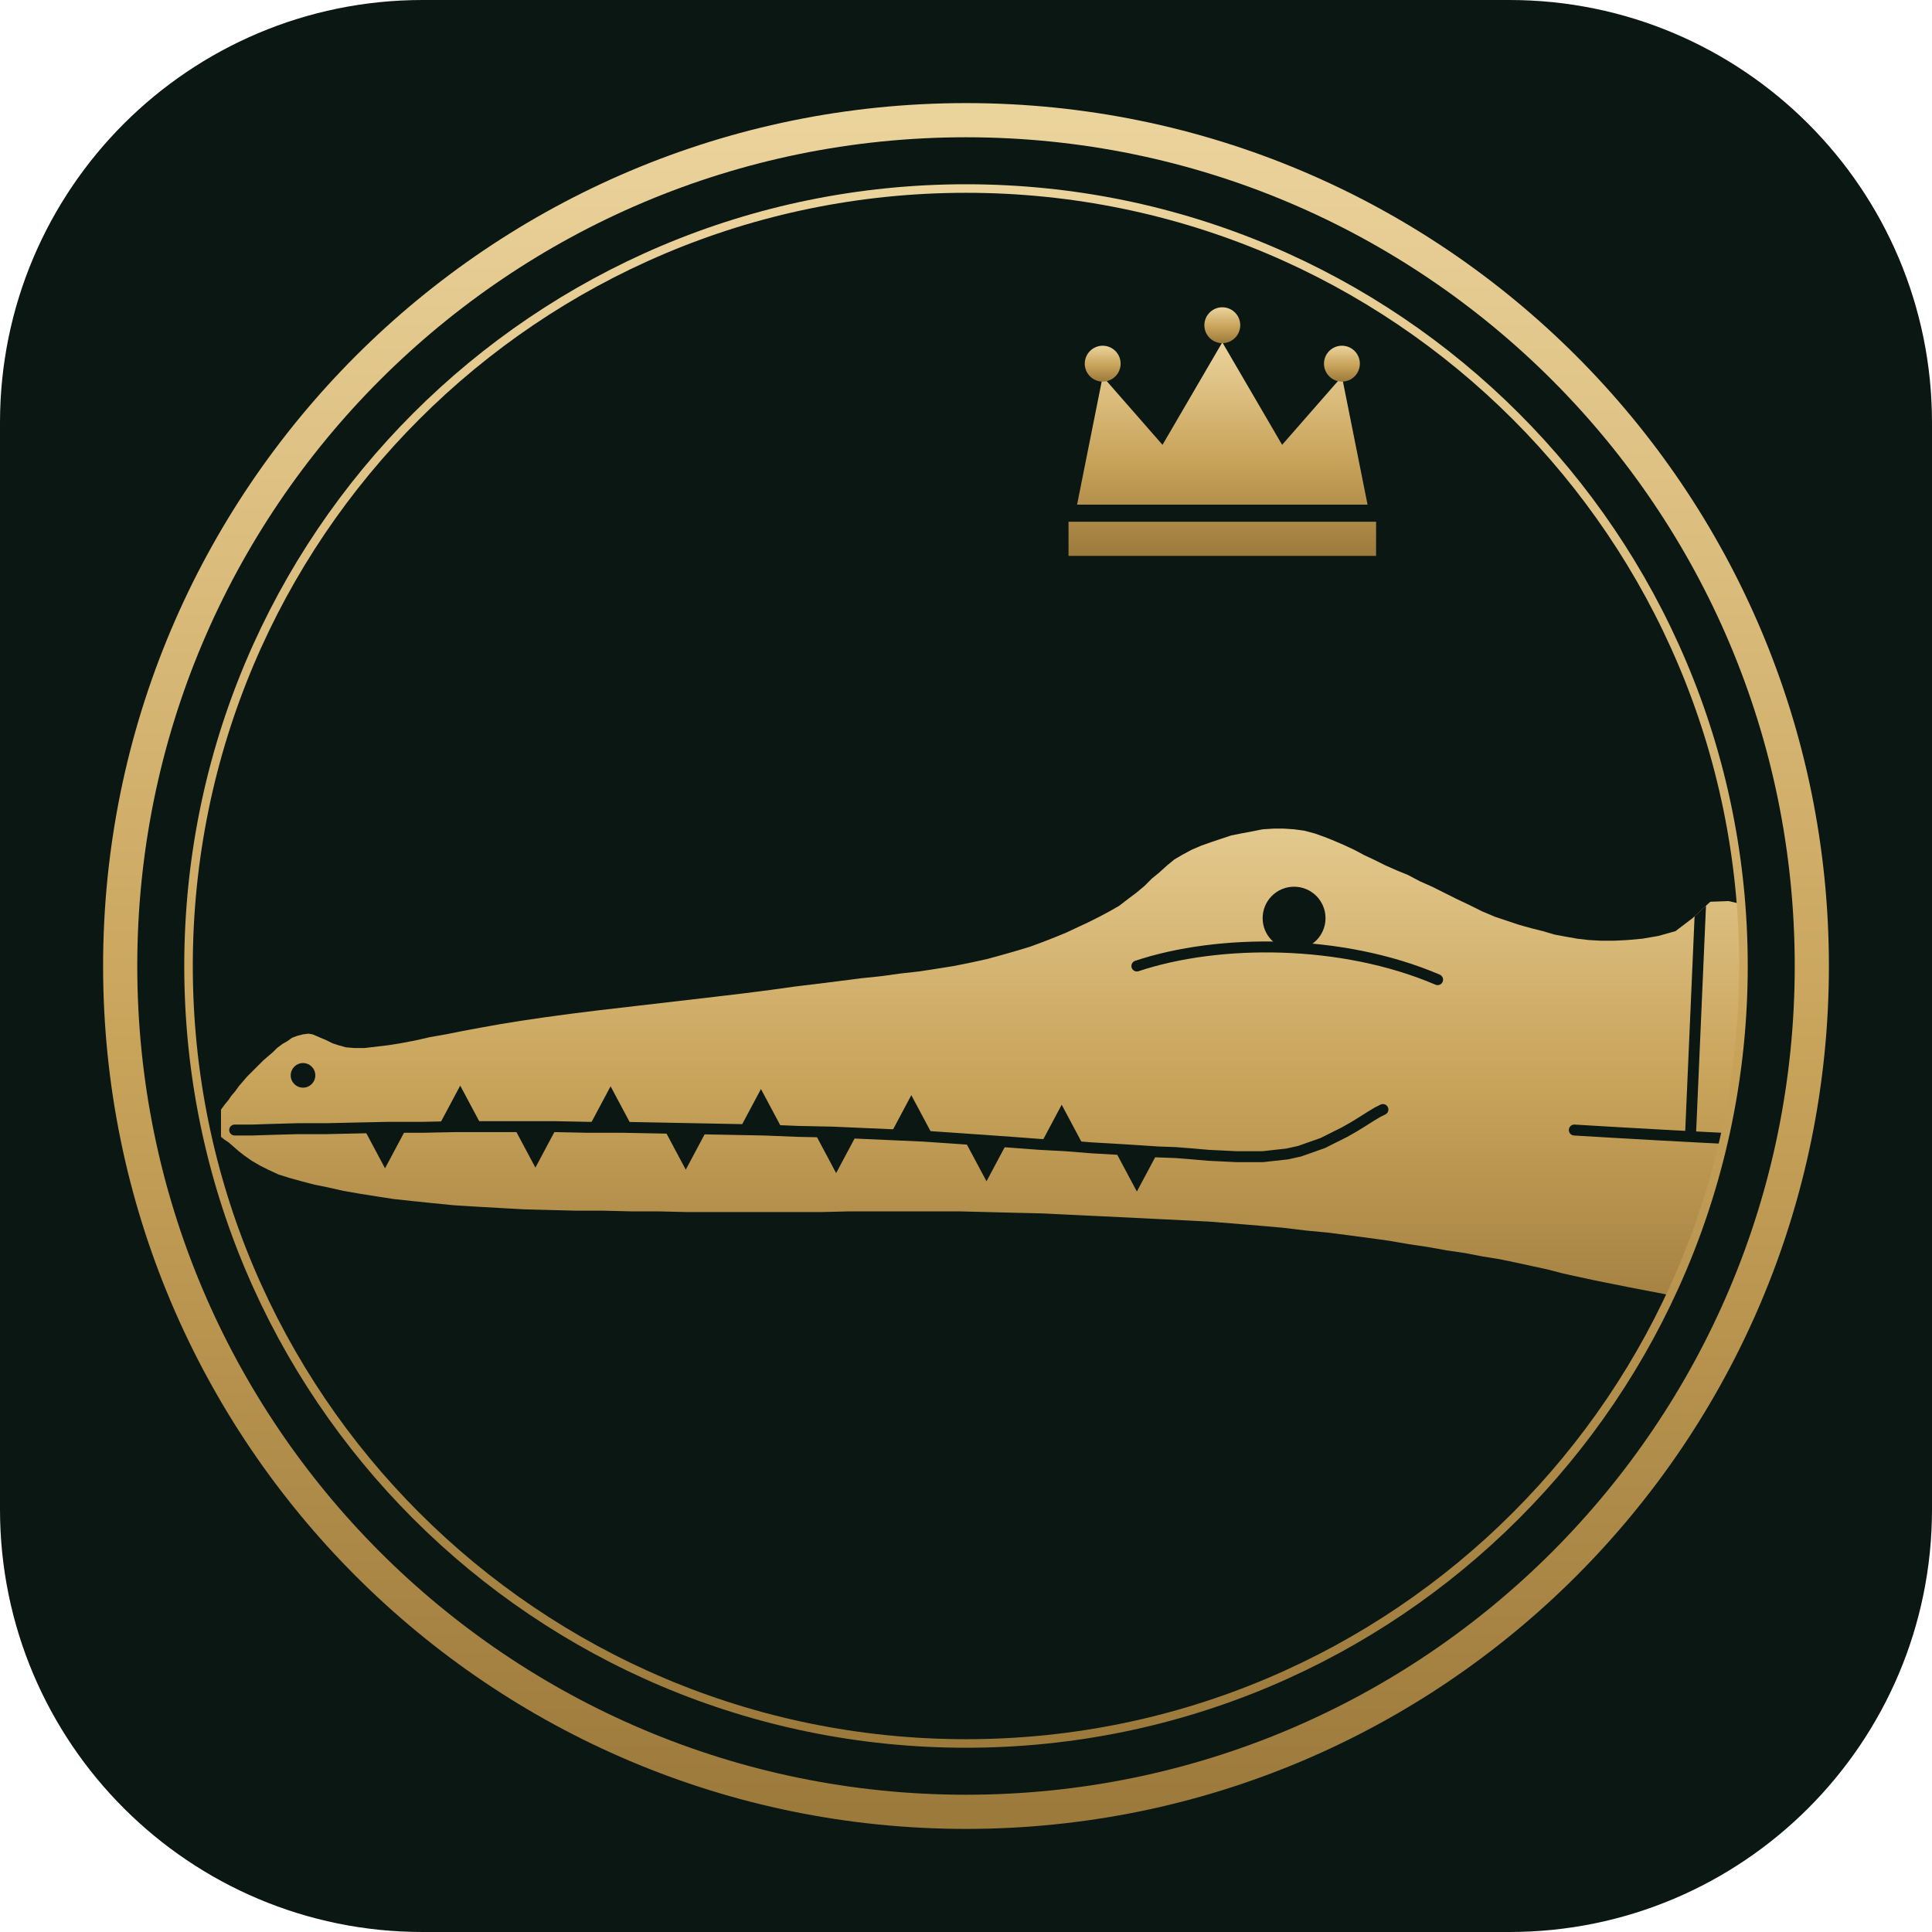
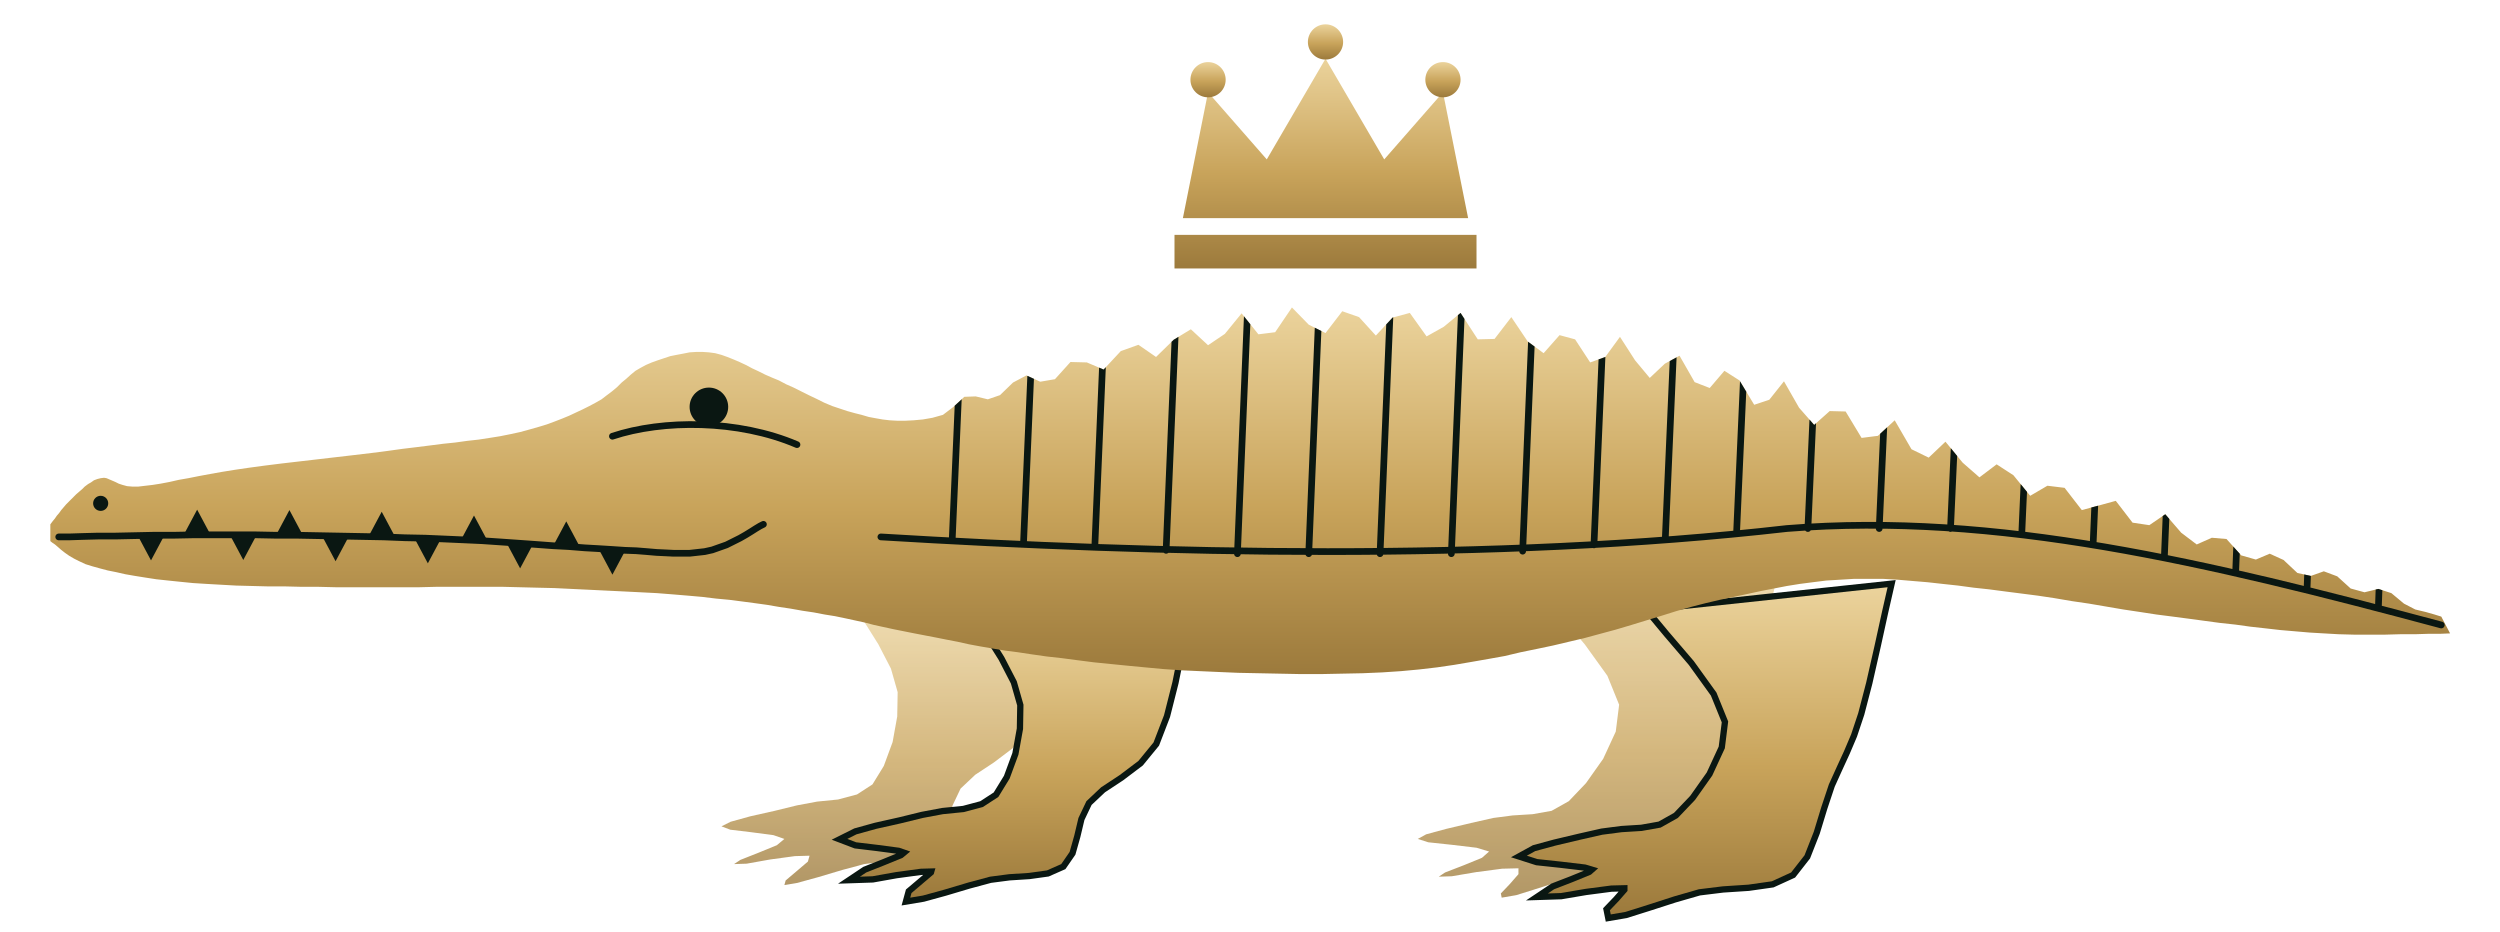
- <svg xmlns="http://www.w3.org/2000/svg" viewBox="0 0 64 64">
-   <rect width="64" height="64" rx="14" fill="#0A1712" />
-   <svg x="2" y="2" width="60" height="60" viewBox="14 4 212 212">
-     <defs>
-       <linearGradient id="lq-brass" x1="0" y1="0" x2="0" y2="1">
-         <stop offset="0" stop-color="#EBD39C" />
-         <stop offset=".55" stop-color="#C8A35A" />
-         <stop offset="1" stop-color="#9C7A3C" />
-       </linearGradient>
-       <clipPath id="lq-medal">
-         <circle cx="120" cy="110" r="91" />
-       </clipPath>
-       <clipPath id="lq-body">
-         <path d="M16.0 125.0 L16.3 124.6 L16.6 124.2 L17.1 123.6 L17.5 123.0 L18.1 122.3 L18.6 121.6 L19.2 120.9 L19.8 120.2 L20.4 119.6 L21.0 119.0 L21.6 118.4 L22.2 117.8 L22.9 117.2 L23.6 116.6 L24.2 116.0 L25.0 115.4 L25.7 115.0 L26.4 114.5 L27.2 114.2 L28.0 114.0 L28.8 113.9 L29.4 114.0 L30.1 114.3 L30.8 114.6 L31.5 114.9 L32.3 115.3 L33.2 115.6 L34.3 115.9 L35.5 116.0 L37.0 116.0 L38.7 115.8 L40.4 115.6 L42.3 115.3 L44.4 114.9 L46.6 114.4 L48.9 114.0 L51.4 113.5 L54.1 113.0 L56.9 112.5 L60.0 112.0 L63.4 111.5 L67.1 111.0 L71.1 110.5 L75.4 110.0 L79.7 109.5 L84.0 109.0 L88.3 108.5 L92.5 108.0 L96.4 107.5 L100.0 107.0 L103.3 106.6 L106.5 106.2 L109.6 105.8 L112.5 105.5 L115.4 105.1 L118.1 104.8 L120.7 104.4 L123.2 104.0 L125.7 103.5 L128.0 103.0 L130.2 102.4 L132.3 101.8 L134.3 101.2 L136.2 100.5 L138.0 99.8 L139.7 99.1 L141.4 98.3 L142.9 97.6 L144.5 96.8 L146.0 96.0 L147.4 95.2 L148.7 94.2 L149.9 93.3 L151.1 92.3 L152.2 91.2 L153.3 90.3 L154.4 89.3 L155.5 88.4 L156.7 87.7 L158.0 87.0 L159.4 86.4 L160.8 85.9 L162.3 85.4 L163.8 84.9 L165.3 84.6 L166.9 84.3 L168.4 84.0 L170.0 83.9 L171.5 83.9 L173.0 84.0 L174.5 84.2 L176.0 84.6 L177.4 85.1 L178.9 85.7 L180.3 86.3 L181.8 87.0 L183.3 87.8 L184.8 88.5 L186.4 89.3 L188.0 90.0 L189.7 90.7 L191.4 91.6 L193.2 92.4 L195.0 93.3 L196.8 94.2 L198.7 95.1 L200.5 96.0 L202.4 96.8 L204.2 97.4 L206.0 98.0 L207.8 98.5 L209.4 98.9 L211.1 99.4 L212.7 99.7 L214.4 100.0 L216.1 100.2 L217.9 100.3 L219.8 100.3 L221.8 100.2 L224.0 100.0 L226.3 99.6 L228.8 98.9 L231.3 97.0 L233.9 94.6 L236.6 94.5 L239.5 95.2 L242.4 94.2 L245.5 91.2 L248.7 89.5 L252.0 91.0 L255.5 90.4 L259.2 86.3 L263.1 86.4 L267.1 88.1 L271.2 83.7 L275.4 82.2 L279.6 85.1 L283.8 81.0 L287.9 78.5 L292.0 82.3 L296.0 79.6 L300.0 74.7 L304.0 79.7 L308.0 79.2 L312.0 73.3 L316.0 77.4 L320.0 79.4 L324.0 74.2 L328.0 75.6 L332.0 80.0 L336.0 75.7 L340.1 74.6 L344.1 80.2 L348.2 77.9 L352.2 74.6 L356.3 80.9 L360.3 80.8 L364.3 75.6 L368.2 81.4 L372.0 84.2 L375.8 79.9 L379.5 80.9 L383.1 86.4 L386.7 85.1 L390.2 80.3 L393.8 85.9 L397.3 90.1 L400.9 86.7 L404.4 84.8 L408.0 91.1 L411.6 92.5 L415.1 88.4 L418.7 90.7 L422.2 96.5 L425.8 95.3 L429.3 90.9 L432.9 97.2 L436.5 101.3 L440.2 98.0 L444.0 98.1 L447.8 104.4 L451.7 103.9 L455.7 100.2 L459.7 107.1 L463.8 109.1 L467.8 105.3 L471.9 110.3 L475.9 113.8 L480.0 110.7 L484.0 113.3 L488.0 118.2 L492.1 115.8 L496.2 116.3 L500.3 121.6 L504.4 120.5 L508.4 119.4 L512.4 124.6 L516.4 125.2 L520.2 122.6 L524.0 127.0 L527.7 129.8 L531.3 128.2 L534.8 128.5 L538.3 132.4 L541.8 133.4 L545.1 132.0 L548.4 133.5 L551.7 136.6 L554.9 137.3 L558.0 136.2 L561.2 137.4 L564.4 140.3 L567.7 141.2 L571.0 140.4 L574.1 141.4 L577.1 143.9 L579.8 145.3 L582.3 145.9 L584.4 146.5 L586.0 147.0 L588.1 151.0 L585.7 151.1 L582.9 151.1 L579.7 151.2 L576.2 151.2 L572.6 151.3 L568.9 151.3 L565.2 151.3 L561.5 151.2 L558.0 151.0 L554.6 150.8 L551.1 150.5 L547.6 150.2 L544.1 149.8 L540.5 149.4 L536.9 148.9 L533.2 148.5 L529.5 148.0 L525.8 147.5 L522.0 147.0 L518.1 146.5 L514.2 145.9 L510.2 145.3 L506.1 144.6 L502.0 143.9 L497.9 143.3 L493.8 142.6 L489.8 142.0 L485.9 141.5 L482.0 141.0 L478.2 140.5 L474.5 140.1 L470.8 139.6 L467.1 139.2 L463.5 138.8 L459.9 138.5 L456.4 138.2 L452.9 138.0 L449.4 138.0 L446.0 138.0 L442.7 138.2 L439.4 138.4 L436.2 138.8 L433.1 139.2 L430.0 139.7 L426.9 140.3 L423.8 140.9 L420.6 141.6 L417.3 142.3 L414.0 143.0 L410.6 143.8 L407.1 144.7 L403.6 145.7 L400.1 146.8 L396.5 147.9 L392.9 149.0 L389.2 150.1 L385.5 151.1 L381.8 152.1 L378.0 153.0 L374.2 153.9 L370.4 154.7 L366.5 155.5 L362.7 156.4 L358.8 157.1 L354.8 157.8 L350.7 158.5 L346.6 159.1 L342.3 159.6 L338.0 160.0 L333.5 160.3 L328.8 160.5 L323.9 160.6 L319.0 160.7 L314.0 160.7 L309.0 160.6 L304.1 160.5 L299.2 160.4 L294.5 160.2 L290.0 160.0 L285.6 159.8 L281.3 159.5 L277.0 159.1 L272.8 158.7 L268.8 158.3 L264.8 157.9 L260.9 157.4 L257.1 156.9 L253.5 156.5 L250.0 156.0 L246.7 155.5 L243.6 155.1 L240.6 154.6 L237.7 154.1 L235.0 153.6 L232.3 153.0 L229.7 152.5 L227.2 152.0 L224.6 151.5 L222.0 151.0 L219.5 150.5 L217.0 150.0 L214.7 149.5 L212.4 149.0 L210.1 148.4 L207.8 147.9 L205.5 147.4 L203.1 146.9 L200.6 146.5 L198.0 146.0 L195.3 145.6 L192.5 145.1 L189.8 144.7 L186.9 144.2 L184.0 143.8 L181.0 143.4 L177.9 143.0 L174.7 142.7 L171.4 142.3 L168.0 142.0 L164.4 141.7 L160.6 141.4 L156.7 141.2 L152.7 141.0 L148.6 140.8 L144.5 140.6 L140.3 140.4 L136.2 140.2 L132.0 140.1 L128.0 140.0 L124.0 139.9 L120.0 139.9 L115.9 139.9 L111.9 139.9 L107.9 139.9 L103.9 140.0 L99.9 140.0 L95.9 140.0 L91.9 140.0 L88.0 140.0 L84.1 140.0 L80.0 139.9 L76.0 139.9 L72.0 139.8 L68.0 139.8 L64.1 139.7 L60.3 139.6 L56.7 139.4 L53.2 139.2 L50.0 139.0 L47.0 138.7 L44.1 138.4 L41.3 138.1 L38.7 137.7 L36.2 137.3 L33.9 136.9 L31.7 136.4 L29.7 136.0 L27.8 135.5 L26.0 135.0 L24.4 134.5 L22.9 133.8 L21.7 133.2 L20.5 132.5 L19.5 131.8 L18.6 131.1 L17.8 130.4 L17.1 129.8 L16.5 129.4 L16.0 129.0 Z" />
-       </clipPath>
-     </defs>
-     <circle cx="120" cy="110" r="100" fill="#0A1712" />
-     <g clip-path="url(#lq-medal)">
-       <g transform="translate(116 118) scale(.8) translate(-120 -114)">
-         <g class="croc">
-           <g fill="url(#lq-brass)" opacity=".78" />
-           <g fill="url(#lq-brass)" stroke="#0A1712" stroke-width="3" paint-order="stroke" />
-           <path fill="url(#lq-brass)" d="M16.0 125.0 L16.3 124.6 L16.6 124.2 L17.1 123.6 L17.5 123.0 L18.1 122.3 L18.6 121.6 L19.2 120.9 L19.8 120.2 L20.4 119.6 L21.0 119.0 L21.6 118.4 L22.2 117.8 L22.9 117.2 L23.6 116.6 L24.2 116.0 L25.0 115.4 L25.7 115.0 L26.4 114.5 L27.2 114.2 L28.0 114.0 L28.8 113.9 L29.4 114.0 L30.1 114.3 L30.8 114.6 L31.5 114.9 L32.3 115.3 L33.2 115.6 L34.3 115.9 L35.5 116.0 L37.0 116.0 L38.7 115.8 L40.4 115.6 L42.3 115.3 L44.4 114.9 L46.6 114.4 L48.9 114.0 L51.4 113.5 L54.1 113.0 L56.9 112.5 L60.0 112.0 L63.4 111.5 L67.1 111.0 L71.1 110.5 L75.4 110.0 L79.7 109.5 L84.0 109.0 L88.3 108.5 L92.5 108.0 L96.4 107.5 L100.0 107.0 L103.3 106.6 L106.5 106.2 L109.6 105.8 L112.5 105.5 L115.4 105.1 L118.1 104.8 L120.7 104.4 L123.2 104.0 L125.7 103.5 L128.0 103.0 L130.2 102.4 L132.3 101.8 L134.3 101.2 L136.2 100.5 L138.0 99.8 L139.7 99.1 L141.4 98.3 L142.9 97.6 L144.5 96.8 L146.0 96.0 L147.4 95.2 L148.7 94.2 L149.9 93.3 L151.1 92.3 L152.2 91.2 L153.3 90.3 L154.4 89.3 L155.5 88.4 L156.7 87.7 L158.0 87.0 L159.4 86.4 L160.8 85.9 L162.3 85.4 L163.8 84.9 L165.3 84.6 L166.9 84.3 L168.4 84.0 L170.0 83.9 L171.5 83.9 L173.0 84.0 L174.5 84.2 L176.0 84.6 L177.4 85.1 L178.9 85.7 L180.3 86.3 L181.8 87.0 L183.3 87.8 L184.8 88.5 L186.4 89.3 L188.0 90.0 L189.7 90.7 L191.4 91.6 L193.2 92.4 L195.0 93.3 L196.8 94.2 L198.7 95.1 L200.5 96.0 L202.4 96.8 L204.2 97.4 L206.0 98.0 L207.8 98.5 L209.4 98.9 L211.1 99.4 L212.7 99.7 L214.4 100.0 L216.1 100.2 L217.9 100.3 L219.8 100.3 L221.8 100.2 L224.0 100.0 L226.3 99.6 L228.8 98.9 L231.3 97.0 L233.9 94.6 L236.6 94.5 L239.5 95.2 L242.4 94.2 L245.5 91.2 L248.7 89.5 L252.0 91.0 L255.5 90.4 L259.2 86.3 L263.1 86.4 L267.1 88.1 L271.2 83.7 L275.4 82.2 L279.6 85.1 L283.8 81.0 L287.9 78.5 L292.0 82.3 L296.0 79.6 L300.0 74.7 L304.0 79.7 L308.0 79.2 L312.0 73.3 L316.0 77.4 L320.0 79.4 L324.0 74.2 L328.0 75.6 L332.0 80.0 L336.0 75.7 L340.1 74.6 L344.1 80.2 L348.2 77.9 L352.2 74.6 L356.3 80.9 L360.3 80.8 L364.3 75.6 L368.2 81.4 L372.0 84.2 L375.8 79.9 L379.5 80.9 L383.1 86.4 L386.7 85.1 L390.2 80.3 L393.8 85.9 L397.3 90.1 L400.9 86.7 L404.4 84.8 L408.0 91.1 L411.6 92.5 L415.1 88.4 L418.7 90.7 L422.2 96.5 L425.8 95.3 L429.3 90.9 L432.9 97.2 L436.5 101.3 L440.2 98.0 L444.0 98.1 L447.8 104.4 L451.7 103.9 L455.7 100.2 L459.7 107.1 L463.8 109.1 L467.8 105.3 L471.9 110.3 L475.9 113.8 L480.0 110.7 L484.0 113.3 L488.0 118.2 L492.1 115.8 L496.2 116.3 L500.3 121.6 L504.4 120.5 L508.4 119.4 L512.4 124.6 L516.4 125.2 L520.2 122.6 L524.0 127.0 L527.7 129.8 L531.3 128.2 L534.8 128.5 L538.3 132.4 L541.8 133.4 L545.1 132.0 L548.4 133.5 L551.7 136.6 L554.9 137.3 L558.0 136.2 L561.2 137.4 L564.4 140.3 L567.7 141.2 L571.0 140.4 L574.1 141.4 L577.1 143.9 L579.8 145.3 L582.3 145.9 L584.4 146.5 L586.0 147.0 L588.1 151.0 L585.7 151.1 L582.9 151.1 L579.7 151.2 L576.2 151.2 L572.6 151.3 L568.9 151.3 L565.2 151.3 L561.5 151.2 L558.0 151.0 L554.6 150.8 L551.1 150.5 L547.6 150.2 L544.1 149.8 L540.5 149.4 L536.9 148.9 L533.2 148.5 L529.5 148.0 L525.8 147.5 L522.0 147.0 L518.1 146.5 L514.2 145.9 L510.2 145.3 L506.1 144.6 L502.0 143.9 L497.9 143.3 L493.8 142.6 L489.8 142.0 L485.9 141.5 L482.0 141.0 L478.2 140.5 L474.5 140.1 L470.8 139.6 L467.1 139.2 L463.5 138.8 L459.9 138.5 L456.4 138.2 L452.9 138.0 L449.4 138.0 L446.0 138.0 L442.7 138.2 L439.4 138.4 L436.2 138.8 L433.1 139.2 L430.0 139.7 L426.9 140.3 L423.8 140.9 L420.6 141.6 L417.3 142.3 L414.0 143.0 L410.6 143.8 L407.1 144.7 L403.6 145.7 L400.1 146.8 L396.5 147.9 L392.9 149.0 L389.2 150.1 L385.5 151.1 L381.8 152.1 L378.0 153.0 L374.2 153.9 L370.4 154.7 L366.5 155.5 L362.7 156.4 L358.8 157.1 L354.8 157.8 L350.7 158.5 L346.6 159.1 L342.3 159.6 L338.0 160.0 L333.5 160.3 L328.8 160.5 L323.9 160.6 L319.0 160.7 L314.0 160.7 L309.0 160.6 L304.1 160.5 L299.2 160.4 L294.5 160.2 L290.0 160.0 L285.6 159.8 L281.3 159.5 L277.0 159.1 L272.8 158.7 L268.8 158.3 L264.8 157.9 L260.9 157.4 L257.1 156.9 L253.5 156.5 L250.0 156.0 L246.7 155.5 L243.6 155.1 L240.6 154.6 L237.7 154.1 L235.0 153.6 L232.3 153.0 L229.7 152.5 L227.2 152.0 L224.6 151.5 L222.0 151.0 L219.5 150.5 L217.0 150.0 L214.7 149.5 L212.4 149.0 L210.1 148.4 L207.8 147.9 L205.5 147.4 L203.1 146.9 L200.6 146.5 L198.0 146.0 L195.3 145.6 L192.5 145.1 L189.8 144.7 L186.9 144.2 L184.0 143.8 L181.0 143.4 L177.9 143.0 L174.7 142.7 L171.4 142.3 L168.0 142.0 L164.4 141.7 L160.6 141.4 L156.7 141.2 L152.7 141.0 L148.6 140.8 L144.5 140.6 L140.3 140.4 L136.2 140.2 L132.0 140.1 L128.0 140.0 L124.0 139.9 L120.0 139.9 L115.9 139.9 L111.9 139.9 L107.9 139.9 L103.9 140.0 L99.9 140.0 L95.9 140.0 L91.9 140.0 L88.0 140.0 L84.1 140.0 L80.0 139.9 L76.0 139.9 L72.0 139.8 L68.0 139.8 L64.1 139.7 L60.3 139.6 L56.7 139.4 L53.2 139.2 L50.0 139.0 L47.0 138.7 L44.1 138.4 L41.3 138.1 L38.7 137.7 L36.2 137.3 L33.9 136.9 L31.7 136.4 L29.7 136.0 L27.8 135.5 L26.0 135.0 L24.4 134.5 L22.9 133.8 L21.7 133.2 L20.5 132.5 L19.5 131.8 L18.6 131.1 L17.8 130.4 L17.1 129.8 L16.5 129.4 L16.0 129.0 Z" />
-           <g fill="none" stroke="#0A1712" stroke-width="1.6" stroke-linecap="round" clip-path="url(#lq-body)">
-             <path d="M18.0 128.0 L20.5 128.0 L23.6 127.9 L27.3 127.8 L31.4 127.8 L35.9 127.7 L40.6 127.6 L45.5 127.6 L50.4 127.5 L55.3 127.5 L60.0 127.5 L64.7 127.5 L69.6 127.6 L74.7 127.6 L79.9 127.7 L85.1 127.8 L90.3 127.9 L95.5 128.0 L100.5 128.2 L105.4 128.3 L110.0 128.5 L114.5 128.7 L118.9 128.9 L123.3 129.2 L127.6 129.5 L131.8 129.8 L135.8 130.1 L139.6 130.3 L143.3 130.6 L146.8 130.8 L150.0 131.0 L153.0 131.2 L155.7 131.3 L158.2 131.5 L160.5 131.7 L162.6 131.8 L164.6 131.9 L166.6 131.9 L168.4 131.9 L170.2 131.7 L172.0 131.5 L173.8 131.1 L175.5 130.5 L177.2 129.9 L178.8 129.1 L180.4 128.3 L181.8 127.5 L183.1 126.7 L184.2 126.0 L185.2 125.4 L186.0 125.0 M234 60 L231 128.8 M251 60 L248 129.6 M268 60 L265 130.4 M285 60 L282 131.2 M302 60 L299 132.0 M319 60 L316 132.0 M336 60 L333 132.0 M353 60 L350 132.0 M370 60 L367 131.4 M387 60 L384 129.9 M404 60 L401 128.5 M421 60 L418 127.0 M438 60 L435 126.0 M455 60 L452 126.0 M472 60 L469 126.0 M489 60 L486 127.0 M506 60 L503 129.7 M523 60 L520 132.4 M540 60 L537 135.9 M557 60 L554 140.4 M574 60 L571 145.0 M214 128 C280 132 360 134 430 126 C480 122 530 134 586 149 M150 104 C162 100 180 100 194 106" />
-           </g>
-           <g fill="#0A1712">
-             <path d="M36.8 127.6 L40.0 133.6 L43.2 127.6 Z M58.8 127.5 L62.0 133.5 L65.2 127.5 Z M80.8 127.8 L84.0 133.8 L87.2 127.8 Z M102.8 128.3 L106.0 134.3 L109.2 128.3 Z M124.8 129.5 L128.0 135.5 L131.2 129.5 Z M146.8 131.0 L150.0 137.0 L153.2 131.0 Z M47.8 127.5 L51.0 121.5 L54.2 127.5 Z M69.8 127.6 L73.0 121.6 L76.2 127.6 Z M91.8 128.0 L95.0 122.0 L98.2 128.0 Z M113.8 128.9 L117.0 122.9 L120.2 128.9 Z M135.8 130.3 L139.0 124.3 L142.2 130.3 Z" />
-             <circle cx="173" cy="97" r="4.6" />
-             <circle cx="28" cy="120" r="1.8" />
-           </g>
-         </g>
-       </g>
+ <svg xmlns="http://www.w3.org/2000/svg" viewBox="4 0 596 222" role="img" aria-label="Cocodrilo coronado de Liliana Quiroga Store">
+   <defs>
+     <linearGradient id="lq-brass" x1="0" y1="0" x2="0" y2="1">
+       <stop offset="0" stop-color="#EBD39C" />
+       <stop offset=".55" stop-color="#C8A35A" />
+       <stop offset="1" stop-color="#9C7A3C" />
+     </linearGradient>
+     <clipPath id="lq-medal">
+       <circle cx="120" cy="110" r="91" />
+     </clipPath>
+     <clipPath id="lq-body">
+       <path d="M16.0 125.0 L16.3 124.6 L16.6 124.2 L17.1 123.6 L17.5 123.0 L18.1 122.3 L18.6 121.6 L19.2 120.9 L19.8 120.2 L20.4 119.6 L21.0 119.0 L21.6 118.4 L22.2 117.8 L22.9 117.2 L23.6 116.6 L24.2 116.0 L25.0 115.4 L25.7 115.0 L26.4 114.5 L27.2 114.2 L28.0 114.0 L28.8 113.9 L29.4 114.0 L30.1 114.3 L30.8 114.6 L31.5 114.9 L32.3 115.3 L33.2 115.6 L34.3 115.9 L35.5 116.0 L37.0 116.0 L38.7 115.8 L40.4 115.6 L42.3 115.3 L44.4 114.9 L46.6 114.4 L48.9 114.0 L51.4 113.5 L54.1 113.0 L56.9 112.5 L60.0 112.0 L63.4 111.5 L67.1 111.0 L71.1 110.5 L75.4 110.0 L79.7 109.5 L84.0 109.0 L88.3 108.5 L92.5 108.0 L96.4 107.5 L100.0 107.0 L103.3 106.6 L106.5 106.2 L109.6 105.8 L112.5 105.5 L115.4 105.1 L118.1 104.8 L120.7 104.4 L123.2 104.0 L125.7 103.5 L128.0 103.0 L130.2 102.4 L132.3 101.8 L134.3 101.2 L136.2 100.5 L138.0 99.8 L139.7 99.1 L141.4 98.3 L142.9 97.6 L144.5 96.8 L146.0 96.0 L147.4 95.2 L148.7 94.2 L149.9 93.3 L151.1 92.3 L152.2 91.2 L153.3 90.3 L154.4 89.3 L155.5 88.4 L156.7 87.7 L158.0 87.0 L159.4 86.4 L160.8 85.9 L162.3 85.4 L163.8 84.9 L165.3 84.6 L166.9 84.3 L168.4 84.0 L170.0 83.9 L171.5 83.9 L173.0 84.0 L174.5 84.2 L176.0 84.6 L177.4 85.1 L178.9 85.7 L180.3 86.3 L181.8 87.0 L183.3 87.8 L184.8 88.5 L186.4 89.3 L188.0 90.0 L189.7 90.7 L191.4 91.6 L193.2 92.4 L195.0 93.3 L196.8 94.2 L198.7 95.1 L200.5 96.0 L202.4 96.8 L204.2 97.4 L206.0 98.0 L207.8 98.5 L209.4 98.9 L211.1 99.4 L212.7 99.7 L214.4 100.0 L216.1 100.2 L217.9 100.3 L219.8 100.3 L221.8 100.2 L224.0 100.0 L226.3 99.6 L228.8 98.9 L231.3 97.0 L233.9 94.6 L236.6 94.5 L239.5 95.2 L242.4 94.2 L245.5 91.2 L248.7 89.5 L252.0 91.0 L255.5 90.4 L259.2 86.3 L263.1 86.4 L267.1 88.1 L271.2 83.7 L275.4 82.2 L279.6 85.1 L283.8 81.0 L287.9 78.5 L292.0 82.3 L296.0 79.6 L300.0 74.7 L304.0 79.7 L308.0 79.2 L312.0 73.3 L316.0 77.4 L320.0 79.4 L324.0 74.2 L328.0 75.6 L332.0 80.0 L336.0 75.7 L340.1 74.6 L344.1 80.2 L348.2 77.9 L352.2 74.6 L356.3 80.9 L360.3 80.8 L364.3 75.6 L368.2 81.4 L372.0 84.2 L375.8 79.9 L379.5 80.9 L383.1 86.4 L386.7 85.1 L390.2 80.3 L393.8 85.9 L397.3 90.1 L400.9 86.7 L404.4 84.8 L408.0 91.1 L411.6 92.5 L415.1 88.4 L418.7 90.7 L422.2 96.5 L425.8 95.3 L429.3 90.9 L432.9 97.2 L436.5 101.3 L440.2 98.0 L444.0 98.1 L447.8 104.4 L451.7 103.9 L455.7 100.2 L459.7 107.1 L463.8 109.1 L467.8 105.3 L471.9 110.3 L475.9 113.8 L480.0 110.7 L484.0 113.3 L488.0 118.2 L492.1 115.8 L496.2 116.3 L500.3 121.6 L504.4 120.5 L508.4 119.4 L512.4 124.6 L516.4 125.2 L520.2 122.6 L524.0 127.0 L527.7 129.8 L531.3 128.2 L534.8 128.5 L538.3 132.4 L541.8 133.4 L545.1 132.0 L548.4 133.5 L551.7 136.6 L554.9 137.3 L558.0 136.2 L561.2 137.4 L564.4 140.3 L567.7 141.2 L571.0 140.4 L574.1 141.4 L577.1 143.9 L579.8 145.3 L582.3 145.9 L584.4 146.5 L586.0 147.0 L588.1 151.0 L585.7 151.1 L582.9 151.1 L579.7 151.2 L576.2 151.2 L572.6 151.3 L568.9 151.3 L565.2 151.3 L561.5 151.2 L558.0 151.0 L554.6 150.8 L551.1 150.5 L547.6 150.2 L544.1 149.8 L540.5 149.4 L536.9 148.9 L533.2 148.5 L529.5 148.0 L525.8 147.5 L522.0 147.0 L518.1 146.5 L514.2 145.9 L510.2 145.3 L506.1 144.6 L502.0 143.9 L497.9 143.3 L493.8 142.6 L489.8 142.0 L485.9 141.5 L482.0 141.0 L478.2 140.5 L474.5 140.1 L470.8 139.6 L467.1 139.2 L463.5 138.8 L459.9 138.5 L456.4 138.2 L452.9 138.0 L449.4 138.0 L446.0 138.0 L442.7 138.2 L439.4 138.4 L436.2 138.8 L433.1 139.2 L430.0 139.7 L426.9 140.3 L423.8 140.9 L420.6 141.6 L417.3 142.3 L414.0 143.0 L410.6 143.8 L407.1 144.7 L403.6 145.7 L400.1 146.8 L396.5 147.9 L392.9 149.0 L389.2 150.1 L385.5 151.1 L381.8 152.1 L378.0 153.0 L374.2 153.9 L370.4 154.7 L366.5 155.5 L362.7 156.4 L358.8 157.1 L354.8 157.8 L350.7 158.5 L346.6 159.1 L342.3 159.6 L338.0 160.0 L333.5 160.3 L328.8 160.5 L323.9 160.6 L319.0 160.7 L314.0 160.7 L309.0 160.6 L304.1 160.5 L299.2 160.4 L294.5 160.2 L290.0 160.0 L285.6 159.8 L281.3 159.5 L277.0 159.1 L272.8 158.7 L268.8 158.3 L264.8 157.9 L260.9 157.4 L257.1 156.9 L253.5 156.5 L250.0 156.0 L246.7 155.5 L243.6 155.1 L240.6 154.6 L237.7 154.1 L235.0 153.6 L232.3 153.0 L229.7 152.5 L227.2 152.0 L224.6 151.5 L222.0 151.0 L219.5 150.5 L217.0 150.0 L214.7 149.5 L212.4 149.0 L210.1 148.4 L207.8 147.9 L205.5 147.4 L203.1 146.9 L200.6 146.5 L198.0 146.0 L195.3 145.6 L192.5 145.1 L189.8 144.7 L186.9 144.2 L184.0 143.8 L181.0 143.4 L177.9 143.0 L174.7 142.7 L171.4 142.3 L168.0 142.0 L164.4 141.7 L160.6 141.4 L156.7 141.2 L152.7 141.0 L148.6 140.8 L144.5 140.6 L140.3 140.4 L136.2 140.2 L132.0 140.1 L128.0 140.0 L124.0 139.9 L120.0 139.9 L115.9 139.9 L111.9 139.9 L107.9 139.9 L103.9 140.0 L99.9 140.0 L95.9 140.0 L91.9 140.0 L88.0 140.0 L84.1 140.0 L80.0 139.9 L76.0 139.9 L72.0 139.8 L68.0 139.8 L64.1 139.7 L60.3 139.6 L56.7 139.4 L53.2 139.2 L50.0 139.0 L47.0 138.7 L44.1 138.4 L41.3 138.1 L38.7 137.7 L36.2 137.3 L33.9 136.9 L31.7 136.4 L29.7 136.0 L27.8 135.5 L26.0 135.0 L24.4 134.5 L22.9 133.8 L21.7 133.2 L20.5 132.5 L19.5 131.8 L18.6 131.1 L17.8 130.4 L17.1 129.8 L16.5 129.4 L16.0 129.0 Z" />
+     </clipPath>
+   </defs>
+   <g class="croc">
+     <g fill="url(#lq-brass)" opacity=".78">
+       <path class="leg-h" d="M208.0 145.0 L210.2 148.5 L213.4 153.6 L216.4 159.4 L218.0 165.0 L217.9 170.8 L216.8 176.9 L214.7 182.6 L212.0 187.0 L208.3 189.4 L203.8 190.6 L198.8 191.1 L194.0 192.0 L188.7 193.3 L182.9 194.6 L178.2 195.9 L176.0 197.0 L178.1 197.8 L183.1 198.4 L188.4 199.1 L191.0 200.0 L189.2 201.5 L184.8 203.3 L180.5 205.0 L179.0 206.0 L182.0 205.9 L187.6 204.9 L193.5 204.1 L197.0 204.0 L196.6 205.4 L193.9 207.7 L191.3 209.9 L191.0 211.0 L194.0 210.5 L199.1 209.1 L204.8 207.4 L210.0 206.0 L214.6 205.4 L219.3 205.1 L223.6 204.5 L227.0 203.0 L229.0 200.1 L230.1 196.2 L231.1 192.0 L233.0 188.0 L236.5 184.7 L240.9 181.8 L245.4 178.4 L249.0 174.0 L251.5 167.5 L253.5 159.6 L255.0 152.2 L256.0 147.0 Z" />
+       <path class="leg-f" d="M372.0 142.0 L375.9 146.7 L381.8 153.6 L387.2 161.1 L390.0 168.0 L389.2 174.4 L386.2 180.9 L382.1 186.7 L378.0 191.0 L373.9 193.3 L369.4 194.1 L364.6 194.4 L360.0 195.0 L354.7 196.2 L348.8 197.6 L344.0 198.9 L342.0 200.0 L344.5 200.8 L350.1 201.4 L356.0 202.1 L359.0 203.0 L357.3 204.5 L352.9 206.3 L348.5 208.0 L347.0 209.0 L350.1 208.9 L356.0 207.9 L362.1 207.1 L366.0 207.0 L366.0 208.4 L363.9 210.8 L361.8 213.0 L362.0 214.0 L365.5 213.4 L370.9 211.7 L377.1 209.7 L383.0 208.0 L388.7 207.3 L394.8 206.9 L400.4 206.1 L405.0 204.0 L408.2 199.9 L410.4 194.3 L412.2 188.4 L414.0 183.0 L415.9 178.8 L417.6 175.1 L419.3 171.1 L421.0 166.0 L422.9 158.7 L424.9 149.9 L426.7 141.7 L428.0 136.0 Z" />
    </g>
-     <g transform="translate(150 50) scale(.5) translate(-320 -40)">
-       <g fill="url(#lq-brass)">
-         <path d="M286 52 L292 22 L306 38 L320 14 L334 38 L348 22 L354 52 Z M284 56 H356 V64 H284 Z" />
-         <circle cx="292" cy="19" r="4.2" />
-         <circle cx="320" cy="10" r="4.2" />
-         <circle cx="348" cy="19" r="4.2" />
-       </g>
+     <g fill="url(#lq-brass)" stroke="#0A1712" stroke-width="3" paint-order="stroke">
+       <path class="leg-f" d="M238.0 148.0 L240.2 151.5 L243.4 156.6 L246.4 162.4 L248.0 168.0 L247.9 173.8 L246.8 179.9 L244.7 185.6 L242.0 190.0 L238.3 192.4 L233.8 193.6 L228.8 194.1 L224.0 195.0 L218.7 196.3 L212.9 197.6 L208.2 198.9 L206.0 200.0 L208.1 200.8 L213.1 201.4 L218.4 202.1 L221.0 203.0 L219.2 204.5 L214.8 206.3 L210.5 208.0 L209.0 209.0 L212.0 208.9 L217.6 207.9 L223.5 207.1 L227.0 207.0 L226.6 208.4 L223.9 210.7 L221.3 212.9 L221.0 214.0 L224.0 213.5 L229.1 212.1 L234.8 210.4 L240.0 209.0 L244.6 208.4 L249.3 208.1 L253.6 207.5 L257.0 206.0 L259.0 203.1 L260.1 199.2 L261.1 195.0 L263.0 191.0 L266.5 187.7 L270.9 184.8 L275.4 181.4 L279.0 177.0 L281.5 170.5 L283.5 162.6 L285.0 155.2 L286.0 150.0 Z" />
+       <path class="leg-h" d="M398.0 146.0 L401.9 150.7 L407.8 157.6 L413.2 165.1 L416.0 172.0 L415.2 178.4 L412.2 184.9 L408.1 190.7 L404.0 195.0 L399.9 197.3 L395.4 198.1 L390.6 198.4 L386.0 199.0 L380.7 200.2 L374.8 201.6 L370.0 202.9 L368.0 204.0 L370.5 204.8 L376.1 205.4 L382.0 206.1 L385.0 207.0 L383.3 208.5 L378.9 210.3 L374.5 212.0 L373.0 213.0 L376.1 212.9 L382.0 211.9 L388.1 211.1 L392.0 211.0 L392.0 212.4 L389.9 214.8 L387.8 217.0 L388.0 218.0 L391.5 217.4 L396.9 215.7 L403.1 213.7 L409.0 212.0 L414.7 211.3 L420.8 210.9 L426.4 210.1 L431.0 208.0 L434.2 203.9 L436.4 198.3 L438.2 192.4 L440.0 187.0 L441.9 182.8 L443.6 179.1 L445.3 175.1 L447.0 170.0 L448.9 162.7 L450.9 153.9 L452.7 145.7 L454.0 140.0 Z" />
    </g>
-     <circle cx="120" cy="110" r="99" fill="none" stroke="url(#lq-brass)" stroke-width="4" />
-     <circle cx="120" cy="110" r="91" fill="none" stroke="url(#lq-brass)" stroke-width="1" />
-   </svg>
+     <path fill="url(#lq-brass)" d="M16.0 125.0 L16.3 124.6 L16.6 124.2 L17.1 123.6 L17.5 123.0 L18.1 122.3 L18.6 121.6 L19.2 120.9 L19.8 120.2 L20.4 119.6 L21.0 119.0 L21.6 118.4 L22.2 117.8 L22.9 117.2 L23.6 116.6 L24.2 116.0 L25.0 115.4 L25.7 115.0 L26.4 114.5 L27.2 114.2 L28.0 114.0 L28.8 113.9 L29.4 114.0 L30.1 114.3 L30.8 114.6 L31.5 114.9 L32.3 115.3 L33.2 115.6 L34.3 115.9 L35.5 116.0 L37.0 116.0 L38.7 115.8 L40.4 115.6 L42.3 115.3 L44.4 114.9 L46.6 114.4 L48.9 114.0 L51.4 113.5 L54.1 113.0 L56.9 112.5 L60.0 112.0 L63.4 111.5 L67.1 111.0 L71.1 110.5 L75.4 110.0 L79.7 109.5 L84.0 109.0 L88.3 108.5 L92.5 108.0 L96.4 107.5 L100.0 107.0 L103.3 106.6 L106.5 106.2 L109.6 105.8 L112.5 105.5 L115.4 105.1 L118.1 104.8 L120.7 104.4 L123.2 104.0 L125.7 103.5 L128.0 103.0 L130.2 102.4 L132.3 101.8 L134.3 101.2 L136.2 100.5 L138.0 99.8 L139.7 99.1 L141.4 98.3 L142.9 97.6 L144.5 96.8 L146.0 96.0 L147.4 95.2 L148.7 94.2 L149.9 93.3 L151.1 92.3 L152.2 91.2 L153.3 90.3 L154.4 89.3 L155.5 88.4 L156.7 87.7 L158.0 87.0 L159.4 86.4 L160.8 85.9 L162.3 85.4 L163.8 84.9 L165.3 84.6 L166.9 84.3 L168.4 84.0 L170.0 83.9 L171.5 83.9 L173.0 84.0 L174.5 84.2 L176.0 84.6 L177.4 85.1 L178.9 85.7 L180.3 86.3 L181.8 87.0 L183.3 87.8 L184.8 88.5 L186.4 89.3 L188.0 90.0 L189.7 90.7 L191.4 91.6 L193.2 92.4 L195.0 93.3 L196.8 94.2 L198.7 95.1 L200.5 96.0 L202.4 96.8 L204.2 97.4 L206.0 98.0 L207.8 98.5 L209.4 98.9 L211.1 99.4 L212.7 99.7 L214.4 100.0 L216.1 100.2 L217.9 100.3 L219.8 100.3 L221.8 100.2 L224.0 100.0 L226.3 99.6 L228.8 98.9 L231.3 97.0 L233.9 94.6 L236.6 94.5 L239.5 95.2 L242.4 94.2 L245.5 91.2 L248.7 89.5 L252.0 91.0 L255.5 90.4 L259.2 86.3 L263.1 86.4 L267.1 88.1 L271.2 83.7 L275.4 82.2 L279.6 85.1 L283.8 81.0 L287.9 78.5 L292.0 82.3 L296.0 79.6 L300.0 74.7 L304.0 79.7 L308.0 79.2 L312.0 73.3 L316.0 77.4 L320.0 79.4 L324.0 74.2 L328.0 75.6 L332.0 80.0 L336.0 75.7 L340.1 74.6 L344.1 80.2 L348.2 77.9 L352.2 74.6 L356.3 80.9 L360.3 80.8 L364.3 75.6 L368.2 81.4 L372.0 84.2 L375.8 79.9 L379.5 80.9 L383.1 86.4 L386.7 85.1 L390.2 80.3 L393.8 85.9 L397.3 90.1 L400.9 86.7 L404.4 84.8 L408.0 91.1 L411.6 92.5 L415.1 88.4 L418.7 90.7 L422.2 96.5 L425.8 95.3 L429.3 90.9 L432.9 97.2 L436.5 101.3 L440.2 98.0 L444.0 98.1 L447.8 104.4 L451.7 103.9 L455.7 100.2 L459.7 107.1 L463.8 109.1 L467.8 105.3 L471.9 110.3 L475.9 113.8 L480.0 110.7 L484.0 113.3 L488.0 118.2 L492.1 115.8 L496.2 116.3 L500.3 121.6 L504.4 120.5 L508.4 119.4 L512.4 124.6 L516.4 125.2 L520.2 122.6 L524.0 127.0 L527.7 129.8 L531.3 128.2 L534.8 128.5 L538.3 132.4 L541.8 133.4 L545.1 132.0 L548.4 133.5 L551.7 136.6 L554.9 137.3 L558.0 136.2 L561.2 137.4 L564.4 140.3 L567.7 141.2 L571.0 140.4 L574.1 141.4 L577.1 143.9 L579.8 145.3 L582.3 145.9 L584.4 146.5 L586.0 147.0 L588.1 151.0 L585.7 151.1 L582.9 151.1 L579.7 151.2 L576.2 151.2 L572.6 151.3 L568.9 151.3 L565.2 151.3 L561.5 151.2 L558.0 151.0 L554.6 150.8 L551.1 150.5 L547.6 150.2 L544.1 149.8 L540.5 149.4 L536.9 148.9 L533.2 148.5 L529.5 148.0 L525.8 147.5 L522.0 147.0 L518.1 146.5 L514.2 145.9 L510.2 145.3 L506.1 144.6 L502.0 143.9 L497.9 143.3 L493.8 142.6 L489.8 142.0 L485.9 141.5 L482.0 141.0 L478.2 140.5 L474.5 140.1 L470.8 139.6 L467.1 139.2 L463.5 138.8 L459.9 138.5 L456.4 138.2 L452.9 138.0 L449.4 138.0 L446.0 138.0 L442.7 138.2 L439.4 138.4 L436.2 138.8 L433.1 139.2 L430.0 139.7 L426.9 140.3 L423.8 140.9 L420.6 141.6 L417.3 142.3 L414.0 143.0 L410.6 143.8 L407.1 144.7 L403.6 145.7 L400.1 146.8 L396.5 147.9 L392.9 149.0 L389.2 150.1 L385.5 151.1 L381.8 152.1 L378.0 153.0 L374.2 153.9 L370.4 154.7 L366.5 155.5 L362.7 156.4 L358.8 157.1 L354.8 157.8 L350.7 158.5 L346.6 159.1 L342.3 159.6 L338.0 160.0 L333.5 160.3 L328.8 160.5 L323.9 160.6 L319.0 160.7 L314.0 160.7 L309.0 160.6 L304.1 160.5 L299.2 160.4 L294.5 160.2 L290.0 160.0 L285.6 159.8 L281.3 159.5 L277.0 159.1 L272.8 158.7 L268.8 158.3 L264.8 157.9 L260.9 157.4 L257.1 156.9 L253.5 156.5 L250.0 156.0 L246.7 155.5 L243.6 155.1 L240.6 154.6 L237.7 154.1 L235.0 153.6 L232.3 153.0 L229.7 152.5 L227.2 152.0 L224.6 151.5 L222.0 151.0 L219.5 150.5 L217.0 150.0 L214.7 149.5 L212.4 149.0 L210.1 148.4 L207.8 147.9 L205.5 147.4 L203.1 146.9 L200.6 146.5 L198.0 146.0 L195.3 145.6 L192.5 145.1 L189.8 144.7 L186.9 144.2 L184.0 143.8 L181.0 143.4 L177.9 143.0 L174.7 142.7 L171.4 142.3 L168.0 142.0 L164.4 141.7 L160.6 141.4 L156.7 141.2 L152.7 141.0 L148.6 140.8 L144.5 140.6 L140.3 140.4 L136.2 140.2 L132.0 140.1 L128.0 140.0 L124.0 139.9 L120.0 139.9 L115.9 139.9 L111.9 139.9 L107.9 139.9 L103.9 140.0 L99.9 140.0 L95.9 140.0 L91.9 140.0 L88.0 140.0 L84.1 140.0 L80.0 139.9 L76.0 139.9 L72.0 139.8 L68.0 139.8 L64.1 139.7 L60.3 139.6 L56.7 139.4 L53.2 139.2 L50.0 139.0 L47.0 138.7 L44.1 138.4 L41.3 138.1 L38.7 137.7 L36.2 137.3 L33.9 136.9 L31.7 136.4 L29.7 136.0 L27.8 135.5 L26.0 135.0 L24.4 134.5 L22.9 133.8 L21.7 133.2 L20.5 132.5 L19.5 131.8 L18.6 131.1 L17.8 130.4 L17.1 129.8 L16.5 129.4 L16.0 129.0 Z" />
+     <g fill="none" stroke="#0A1712" stroke-width="1.6" stroke-linecap="round" clip-path="url(#lq-body)">
+       <path d="M18.0 128.0 L20.5 128.0 L23.6 127.9 L27.3 127.8 L31.4 127.8 L35.9 127.7 L40.6 127.6 L45.5 127.6 L50.4 127.5 L55.3 127.5 L60.0 127.5 L64.7 127.5 L69.6 127.6 L74.7 127.6 L79.9 127.7 L85.1 127.8 L90.3 127.9 L95.5 128.0 L100.5 128.2 L105.4 128.3 L110.0 128.5 L114.5 128.7 L118.9 128.9 L123.3 129.2 L127.6 129.5 L131.8 129.8 L135.8 130.1 L139.6 130.3 L143.3 130.6 L146.8 130.8 L150.0 131.0 L153.0 131.2 L155.7 131.3 L158.2 131.5 L160.5 131.7 L162.6 131.8 L164.6 131.9 L166.6 131.9 L168.4 131.9 L170.2 131.7 L172.0 131.5 L173.8 131.1 L175.5 130.5 L177.2 129.9 L178.8 129.1 L180.4 128.3 L181.8 127.5 L183.1 126.7 L184.2 126.0 L185.2 125.4 L186.0 125.0 M234 60 L231 128.8 M251 60 L248 129.6 M268 60 L265 130.4 M285 60 L282 131.2 M302 60 L299 132.0 M319 60 L316 132.0 M336 60 L333 132.0 M353 60 L350 132.0 M370 60 L367 131.4 M387 60 L384 129.9 M404 60 L401 128.5 M421 60 L418 127.0 M438 60 L435 126.0 M455 60 L452 126.0 M472 60 L469 126.0 M489 60 L486 127.0 M506 60 L503 129.7 M523 60 L520 132.4 M540 60 L537 135.9 M557 60 L554 140.4 M574 60 L571 145.0 M214 128 C280 132 360 134 430 126 C480 122 530 134 586 149 M150 104 C162 100 180 100 194 106" />
+     </g>
+     <g fill="#0A1712">
+       <path d="M36.8 127.6 L40.0 133.6 L43.2 127.6 Z M58.8 127.5 L62.0 133.5 L65.2 127.5 Z M80.8 127.8 L84.0 133.8 L87.2 127.8 Z M102.8 128.3 L106.0 134.3 L109.2 128.3 Z M124.8 129.5 L128.0 135.5 L131.2 129.5 Z M146.8 131.0 L150.0 137.0 L153.2 131.0 Z M47.8 127.5 L51.0 121.5 L54.2 127.5 Z M69.8 127.6 L73.0 121.6 L76.2 127.6 Z M91.8 128.0 L95.0 122.0 L98.2 128.0 Z M113.8 128.9 L117.0 122.9 L120.2 128.9 Z M135.8 130.3 L139.0 124.3 L142.2 130.3 Z" />
+       <circle cx="173" cy="97" r="4.6" />
+       <circle cx="28" cy="120" r="1.8" />
+     </g>
+   </g>
+   <g fill="url(#lq-brass)">
+     <path d="M286 52 L292 22 L306 38 L320 14 L334 38 L348 22 L354 52 Z M284 56 H356 V64 H284 Z" />
+     <circle cx="292" cy="19" r="4.2" />
+     <circle cx="320" cy="10" r="4.2" />
+     <circle cx="348" cy="19" r="4.2" />
+   </g>
</svg>
